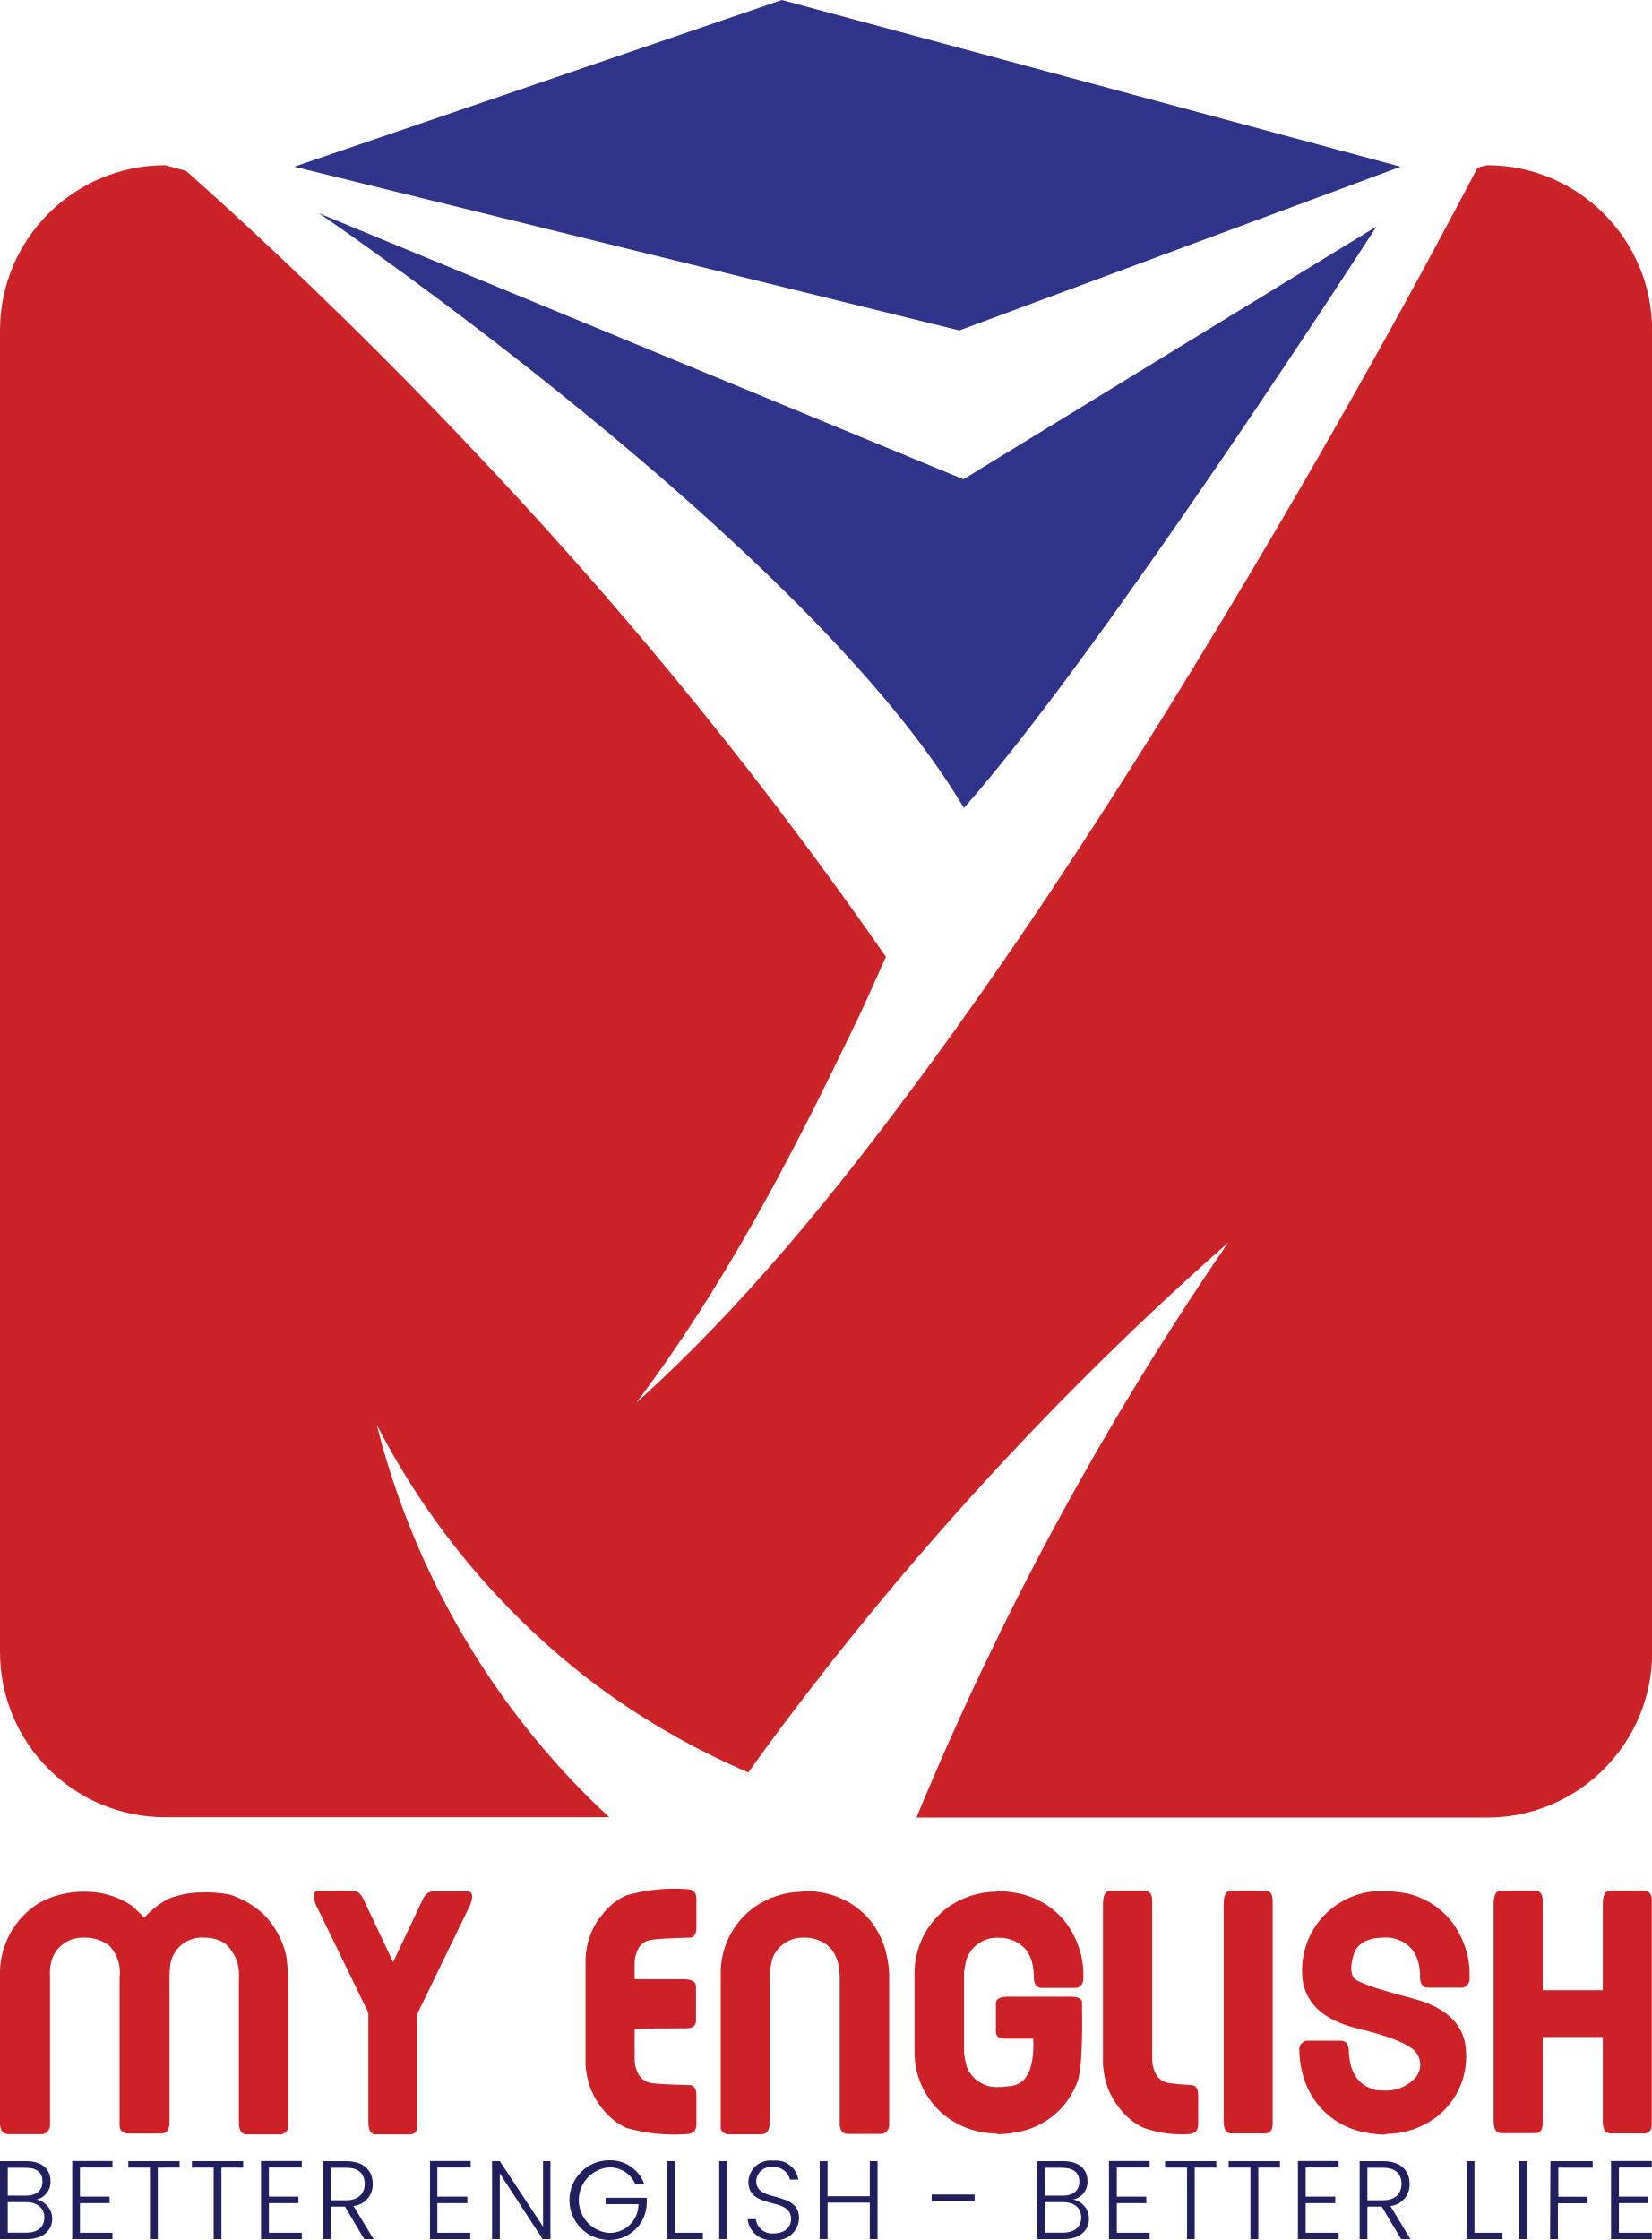
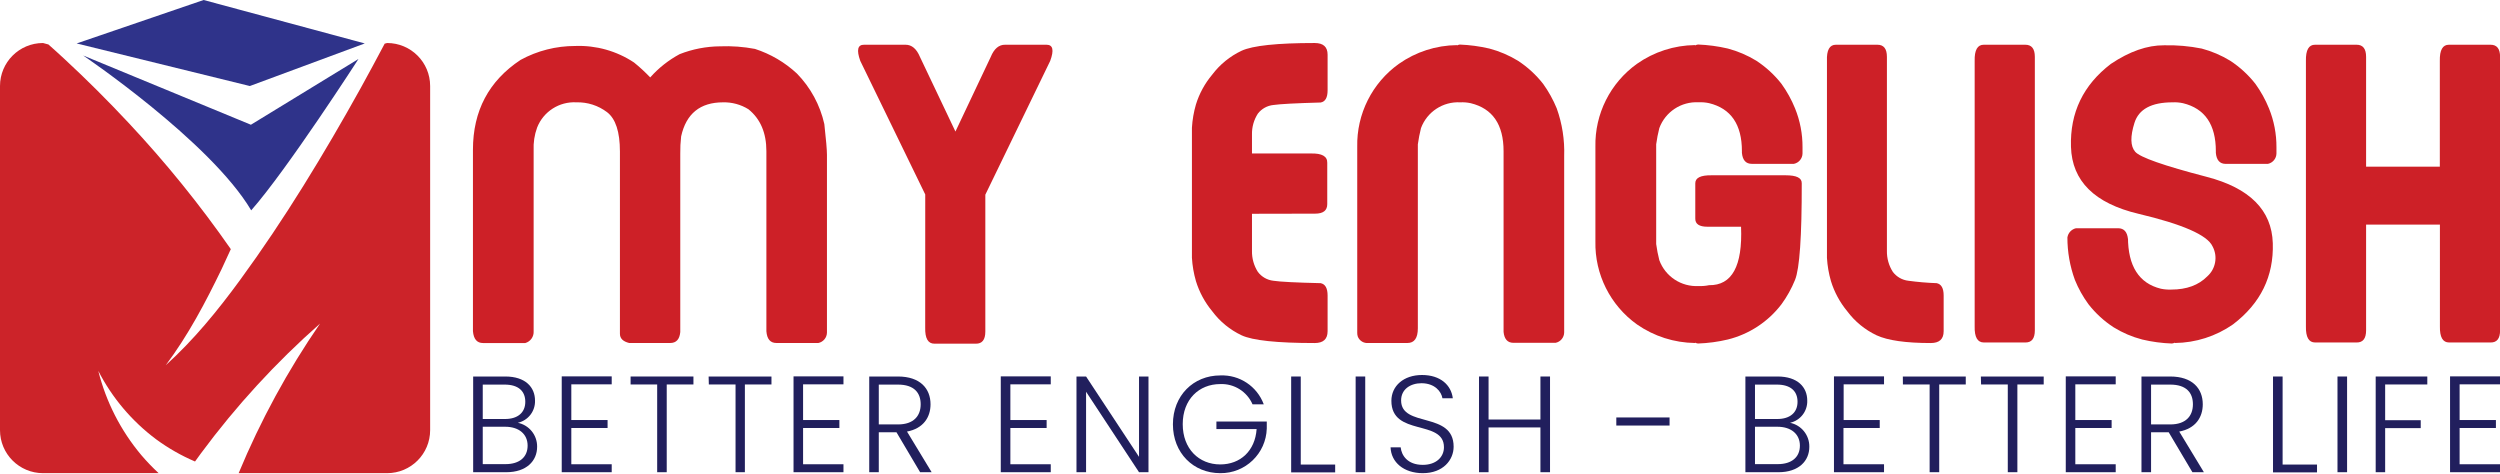
- <svg xmlns="http://www.w3.org/2000/svg" viewBox="0 0 132.19 179.24">
+ <svg xmlns="http://www.w3.org/2000/svg" viewBox="0 0 581.2 110">
  <defs>
    <style>.cls-1{fill:#cd2027;}.cls-2{fill:#cc2329;}.cls-3{fill:#2f338a;}.cls-4{fill:#211f5d;}</style>
  </defs>
  <g id="Layer_2" data-name="Layer 2">
    <g id="Layer_1-2" data-name="Layer 1">
-       <path class="cls-1" d="M10.49,152.45a11.78,11.78,0,0,1,1.06,1,6.91,6.91,0,0,1,1.92-1.51,7.21,7.21,0,0,1,2.64-.51,9.79,9.79,0,0,1,2.28.17,7.2,7.2,0,0,1,2.73,1.6,6.92,6.92,0,0,1,1.79,3.3c.12,1,.17,1.68.17,2v11.61a.71.71,0,0,1-.57.68H19.78c-.4,0-.62-.26-.66-.77V158.24A3.31,3.31,0,0,0,18,155.5a3,3,0,0,0-1.65-.45,2.54,2.54,0,0,0-2.73,2.22,8.08,8.08,0,0,0-.06,1.11V170q-.07.72-.66.72H10.17q-.6-.15-.6-.6V158.26a3.14,3.14,0,0,0-.82-2.57,3.17,3.17,0,0,0-2-.64,2.59,2.59,0,0,0-2.56,1.64A3.72,3.72,0,0,0,4,158.18V170a.75.75,0,0,1-.55.77H.66c-.4,0-.61-.26-.66-.77V158.15a6.63,6.63,0,0,1,3.11-5.87,7.41,7.41,0,0,1,3.56-.91A6.61,6.61,0,0,1,10.49,152.45Z" />
-       <path class="cls-1" d="M29.48,161.06l-4.23-8.71c-.25-.71-.17-1.06.25-1.06h2.7c.41,0,.72.26.94.8L31.46,157l2.3-4.86c.22-.54.53-.8.94-.8h2.7c.42,0,.5.35.24,1.06l-4.23,8.72V170c0,.54-.21.8-.63.79h-2.7q-.61,0-.6-1Z" />
-       <path class="cls-1" d="M50.79,162.32v2.43a2.44,2.44,0,0,0,.39,1.36,1.47,1.47,0,0,0,1,.58c.44.06,1.47.12,3.1.16.3.06.45.32.45.8V170c0,.51-.28.77-.85.77a13.86,13.86,0,0,1-4.78-.51,5.1,5.1,0,0,1-1.92-1.57,5.7,5.7,0,0,1-1.06-2,6.54,6.54,0,0,1-.26-1.51v-8.49a6.61,6.61,0,0,1,.26-1.52,5.63,5.63,0,0,1,1.06-1.94,5.07,5.07,0,0,1,1.92-1.56,13.86,13.86,0,0,1,4.78-.51c.57,0,.85.25.85.76v2.33c0,.47-.15.74-.45.79-1.63.05-2.66.1-3.1.17a1.45,1.45,0,0,0-1,.56,2.45,2.45,0,0,0-.39,1.37v1.23h3.86c.71,0,1.06.19,1.05.61v2.7c0,.41-.25.62-.79.62Z" />
-       <path class="cls-1" d="M64.34,151.28a10.74,10.74,0,0,1,1.94.26,7.21,7.21,0,0,1,1.86.8,6.87,6.87,0,0,1,1.65,1.51,7.81,7.81,0,0,1,.88,1.6,8.39,8.39,0,0,1,.49,3.1v11.52a.71.71,0,0,1-.57.68H67.85c-.39,0-.61-.24-.65-.72V158.24c0-1.74-.72-2.79-2.14-3.13a2.63,2.63,0,0,0-.69-.06,2.59,2.59,0,0,0-2.56,1.68c-.07.29-.14.64-.2,1.05v12c0,.65-.23,1-.68,1H58.25a.67.67,0,0,1-.57-.43.85.85,0,0,1,0-.23V158a6.48,6.48,0,0,1,2.71-5.41,6.76,6.76,0,0,1,3.79-1.22v0Z" />
-       <path class="cls-1" d="M86.21,166.63a7.08,7.08,0,0,1-.88,1.59,6.3,6.3,0,0,1-3.51,2.3,9.81,9.81,0,0,1-1.94.26l-.19-.06v0a6.76,6.76,0,0,1-3.79-1.22,6.49,6.49,0,0,1-2.71-5.41V158a6.51,6.51,0,0,1,2.71-5.41,6.76,6.76,0,0,1,3.79-1.22v0l.19-.06a10.61,10.61,0,0,1,1.94.26,6.93,6.93,0,0,1,1.86.8,6.69,6.69,0,0,1,1.65,1.51,7.36,7.36,0,0,1,.88,1.6A6.53,6.53,0,0,1,86.7,158v.39a.69.69,0,0,1-.57.68H83.39c-.39,0-.6-.23-.65-.71v-.11c0-1.74-.71-2.79-2.14-3.13a2.54,2.54,0,0,0-.68-.06,2.57,2.57,0,0,0-2.56,1.68,8.81,8.81,0,0,0-.21,1.05v6.51a8.62,8.62,0,0,0,.21,1.06A2.57,2.57,0,0,0,79.92,167a2.54,2.54,0,0,0,.68-.06q2.25,0,2.09-3.81H80.5c-.54,0-.8-.18-.8-.53v-2.31c0-.35.35-.53,1.06-.52h4.83c.71,0,1.06.17,1,.52C86.65,163.8,86.51,165.9,86.21,166.63Z" />
-       <path class="cls-1" d="M88.88,151.29h2.7c.42,0,.63.26.63.8v12.66a2.44,2.44,0,0,0,.38,1.36,1.49,1.49,0,0,0,1,.58c.44.06,1.06.12,1.85.16.3.06.45.32.45.8V170c0,.51-.28.77-.85.77a9,9,0,0,1-3.53-.51,5.1,5.1,0,0,1-1.92-1.57,5.87,5.87,0,0,1-1.06-2,7.13,7.13,0,0,1-.26-1.51V152.35C88.27,151.64,88.47,151.29,88.88,151.29Z" />
-       <path class="cls-1" d="M97.93,152.35c0-.71.18-1.06.6-1.06h2.7c.41,0,.62.26.62.8v17.83c0,.54-.21.8-.62.79h-2.7q-.63,0-.6-1.05Z" />
-       <path class="cls-1" d="M114.78,169.53a6.76,6.76,0,0,1-3.79,1.22v0l-.2.06a9.8,9.8,0,0,1-1.93-.26,6.29,6.29,0,0,1-4.39-3.89,7.9,7.9,0,0,1-.49-2.77.73.73,0,0,1,.57-.6h2.74c.39,0,.6.24.65.72v-.14c0,1.89.71,3,2.14,3.36a3.25,3.25,0,0,0,.68.05,3.13,3.13,0,0,0,2.35-.86,1.6,1.6,0,0,0,.34-2c-.34-.72-2-1.43-4.82-2.11s-4.35-2.14-4.42-4.37a6.34,6.34,0,0,1,6.07-6.62,11.67,11.67,0,0,1,2.45.21,6.93,6.93,0,0,1,1.86.8,6.69,6.69,0,0,1,1.65,1.51,7.36,7.36,0,0,1,.88,1.6,6.53,6.53,0,0,1,.49,2.54v.39a.69.69,0,0,1-.57.68H114.3c-.39,0-.6-.23-.65-.71v-.11c0-1.74-.71-2.79-2.14-3.13a2.54,2.54,0,0,0-.68-.06c-1.38,0-2.21.45-2.49,1.34s-.26,1.52,0,1.88,1.87.91,4.68,1.64,4.25,2.17,4.31,4.33A6.1,6.1,0,0,1,114.78,169.53Z" />
-       <path class="cls-1" d="M123.46,163v6.9c0,.54-.21.8-.63.79h-2.7q-.61,0-.6-1.05V152.35c0-.71.19-1.06.6-1.06h2.7c.42,0,.63.26.63.8v7.16h4.81v-6.9c0-.71.18-1.06.6-1.06h2.7c.41,0,.62.26.62.8v17.83c0,.54-.21.8-.62.79h-2.7q-.63,0-.6-1.05V163Z" />
-       <path class="cls-2" d="M43.43,139.85A64.3,64.3,0,0,1,30.15,114,61,61,0,0,0,48,135.05a60.34,60.34,0,0,0,11.89,6.78c.59-.82,1.17-1.65,1.78-2.46A256.66,256.66,0,0,1,98.28,99.44a249.83,249.83,0,0,0-24.94,46H119a13.22,13.22,0,0,0,13.22-13.22V26.44A13.22,13.22,0,0,0,119,13.22l-.75.19q-3.6,6.86-7.34,13.6Q102.41,42.3,93.22,57.13C87.07,67,80.66,76.72,73.76,86.08S59.5,104.52,50.93,112.24c6.92-9.19,12.24-19.32,17.16-29.57,1-2,1.89-4.07,2.81-6.11A343.06,343.06,0,0,0,39.52,37.77Q30,27.57,19.82,18.14c-1.63-1.51-3.28-3-4.93-4.47l-1.67-.45A13.22,13.22,0,0,0,0,26.44V132.19a13.22,13.22,0,0,0,13.22,13.22H48.76A62.13,62.13,0,0,1,43.43,139.85Z" />
-       <polygon class="cls-3" points="112.09 13.34 76.77 26.44 23.55 13.34 62.57 0 112.09 13.34" />
-       <path class="cls-3" d="M110.16,18.12,77.1,38.35,25.51,17.06S64.62,43.53,77.14,64.65C88.25,52.13,110.16,18.12,110.16,18.12Z" />
-       <path class="cls-4" d="M2.16,179.17H0v-6.24H2.1c1.31,0,1.94.7,1.94,1.57A1.43,1.43,0,0,1,2.92,176a1.57,1.57,0,0,1,1.26,1.55C4.18,178.44,3.47,179.17,2.16,179.17Zm-.11-5.71H.62v2.23H2.08c.85,0,1.32-.43,1.32-1.12S3,173.46,2.05,173.46Zm0,2.75H.62v2.44h1.5c.9,0,1.43-.46,1.43-1.21S3,176.21,2.09,176.21Z" />
-       <path class="cls-4" d="M9,173.44H6.4v2.33H8.77v.52H6.4v2.37H9v.51H5.78v-6.25H9Z" />
-       <path class="cls-4" d="M10.27,172.93h4.1v.52H12.63v5.72H12v-5.72H10.27Z" />
-       <path class="cls-4" d="M15.36,172.93h4.1v.52H17.72v5.72H17.1v-5.72H15.36Z" />
-       <path class="cls-4" d="M24.15,173.44H21.52v2.33h2.36v.52H21.52v2.37h2.63v.51H20.89v-6.25h3.26Z" />
-       <path class="cls-4" d="M27.71,172.93c1.44,0,2.12.79,2.12,1.82a1.72,1.72,0,0,1-1.54,1.77l1.61,2.65h-.75l-1.54-2.6H26.46v2.6h-.63v-6.24Zm0,.53H26.46v2.6h1.25c1,0,1.48-.56,1.48-1.31S28.76,173.46,27.71,173.46Z" />
-       <path class="cls-4" d="M37.67,173.44H35v2.33H37.4v.52H35v2.37h2.63v.51H34.41v-6.25h3.26Z" />
-       <path class="cls-4" d="M44.05,172.93v6.24h-.62L40,173.92v5.25h-.62v-6.24H40l3.46,5.24v-5.24Z" />
-       <path class="cls-4" d="M51.56,174.75h-.73a2.21,2.21,0,0,0-2.11-1.32,2.63,2.63,0,0,0,0,5.24,2.3,2.3,0,0,0,2.38-2.3H48.47v-.51h3.29v.46a3,3,0,0,1-3,2.92,3.19,3.19,0,0,1,0-6.38A2.9,2.9,0,0,1,51.56,174.75Z" />
-       <path class="cls-4" d="M54,172.93v5.73h2.25v.51H53.35v-6.24Z" />
-       <path class="cls-4" d="M57.56,172.93h.62v6.24h-.62Z" />
-       <path class="cls-4" d="M61.94,179.24a1.88,1.88,0,0,1-2.11-1.67h.66a1.31,1.31,0,0,0,1.45,1.14c.87,0,1.37-.51,1.37-1.15,0-1.84-3.42-.68-3.42-3a1.77,1.77,0,0,1,2-1.67,1.81,1.81,0,0,1,2,1.52h-.67a1.29,1.29,0,0,0-1.36-1,1.17,1.17,0,0,0-1.34,1.11c0,1.81,3.43.7,3.43,3A1.81,1.81,0,0,1,61.94,179.24Z" />
-       <path class="cls-4" d="M69.61,176.25H66.23v2.92H65.6v-6.24h.63v2.81h3.38v-2.81h.62v6.24h-.62Z" />
-       <path class="cls-4" d="M74.56,175.6H78v.53H74.56Z" />
-       <path class="cls-4" d="M85.14,179.17H83v-6.24h2.09c1.32,0,1.94.7,1.94,1.57A1.43,1.43,0,0,1,85.89,176a1.57,1.57,0,0,1,1.26,1.55C87.15,178.44,86.45,179.17,85.14,179.17ZM85,173.46H83.6v2.23h1.46c.84,0,1.32-.43,1.32-1.12S85.93,173.46,85,173.46Zm0,2.75H83.6v2.44h1.49c.9,0,1.44-.46,1.44-1.21S86,176.21,85.06,176.21Z" />
-       <path class="cls-4" d="M92,173.44H89.38v2.33h2.36v.52H89.38v2.37H92v.51H88.75v-6.25H92Z" />
-       <path class="cls-4" d="M93.24,172.93h4.1v.52H95.61v5.72H95v-5.72H93.24Z" />
-       <path class="cls-4" d="M98.33,172.93h4.1v.52H100.7v5.72h-.63v-5.72H98.33Z" />
-       <path class="cls-4" d="M107.13,173.44h-2.64v2.33h2.37v.52h-2.37v2.37h2.64v.51h-3.26v-6.25h3.26Z" />
-       <path class="cls-4" d="M110.68,172.93c1.45,0,2.13.79,2.13,1.82a1.72,1.72,0,0,1-1.54,1.77l1.61,2.65h-.75l-1.55-2.6h-1.15v2.6h-.62v-6.24Zm0,.53h-1.25v2.6h1.26c1,0,1.47-.56,1.47-1.31S111.74,173.46,110.68,173.46Z" />
-       <path class="cls-4" d="M118,172.93v5.73h2.24v.51h-2.86v-6.24Z" />
-       <path class="cls-4" d="M121.59,172.93h.63v6.24h-.63Z" />
-       <path class="cls-4" d="M124.08,172.93h3.38v.52h-2.75v2.33H127v.52h-2.32v2.87h-.63Z" />
-       <path class="cls-4" d="M132.19,173.44h-2.63v2.33h2.36v.52h-2.36v2.37h2.63v.51h-3.26v-6.25h3.26Z" />
+       <path class="cls-1" d="M147.4,14.53A38.52,38.52,0,0,1,151.16,18,24.94,24.94,0,0,1,158,12.59a26.25,26.25,0,0,1,9.4-1.82,36,36,0,0,1,8.11.6,26.09,26.09,0,0,1,9.74,5.71,24.45,24.45,0,0,1,6.39,11.76c.4,3.61.61,6,.61,7.12V77.32a2.51,2.51,0,0,1-2,2.42h-9.74c-1.43,0-2.21-.91-2.34-2.75V35.15q0-6.39-4.17-9.75a10.71,10.71,0,0,0-5.9-1.61q-8,0-9.75,7.92a31.22,31.22,0,0,0-.2,4V77.2c-.16,1.69-.94,2.54-2.34,2.54h-9.54c-1.43-.35-2.15-1.06-2.15-2.14V35.23q0-6.87-3-9.16a11.29,11.29,0,0,0-7.11-2.28,9.26,9.26,0,0,0-9.14,5.86,13.69,13.69,0,0,0-.81,5.3V77a2.68,2.68,0,0,1-1.94,2.75h-9.82c-1.41,0-2.19-.91-2.35-2.75V34.82q0-13.58,11.08-20.9a26.41,26.41,0,0,1,12.69-3.23A23.15,23.15,0,0,1,147.4,14.53Z" />
+       <path class="cls-1" d="M215.1,45.21,200,14.16c-.91-2.53-.62-3.78.89-3.76h9.63q2.17,0,3.35,2.83l8.25,17.35,8.21-17.35q1.17-2.86,3.35-2.83h9.62q2.24,0,.85,3.76l-15.08,31.1V77.07c0,1.92-.74,2.86-2.22,2.83h-9.62c-1.48,0-2.2-1.22-2.14-3.76Z" />
+       <path class="cls-1" d="M291.06,49.7v8.65a8.72,8.72,0,0,0,1.37,4.86,5.26,5.26,0,0,0,3.6,2.06q2.34.36,11,.56c1.07.22,1.61,1.18,1.61,2.87V77c0,1.84-1,2.75-3,2.75q-13.14,0-17-1.8a18.21,18.21,0,0,1-6.83-5.6,20.34,20.34,0,0,1-3.78-7,24.62,24.62,0,0,1-.93-5.4V29.69a24.62,24.62,0,0,1,.93-5.4,19.94,19.94,0,0,1,3.78-6.93,18.38,18.38,0,0,1,6.83-5.56q3.9-1.8,17-1.8c2,0,3,.9,3,2.71V21c0,1.7-.54,2.64-1.61,2.83q-8.7.24-11,.58a5.23,5.23,0,0,0-3.6,2,8.62,8.62,0,0,0-1.37,4.87v4.4H304.8c2.53-.05,3.79.66,3.76,2.15v9.62c0,1.48-.92,2.22-2.83,2.22Z" />
+       <path class="cls-1" d="M339.35,10.36a36.6,36.6,0,0,1,6.91.93,25,25,0,0,1,6.63,2.83,24.31,24.31,0,0,1,5.86,5.38,28,28,0,0,1,3.16,5.7,29.87,29.87,0,0,1,1.73,11.08v41a2.5,2.5,0,0,1-2,2.42h-9.78c-1.38,0-2.14-.85-2.31-2.54V35.15q0-9.3-7.64-11.16a9.3,9.3,0,0,0-2.42-.2,9.2,9.2,0,0,0-9.14,6,35.52,35.52,0,0,0-.73,3.76V76.31c0,2.29-.81,3.43-2.42,3.43h-9.55a2.36,2.36,0,0,1-2-1.53,2.64,2.64,0,0,1-.12-.81V34.14a23.11,23.11,0,0,1,9.67-19.29,23.86,23.86,0,0,1,13.5-4.36v.08A2.51,2.51,0,0,1,339.35,10.36Z" />
+       <path class="cls-1" d="M417.31,65.07a26.45,26.45,0,0,1-3.15,5.66,22.51,22.51,0,0,1-12.49,8.2,35.15,35.15,0,0,1-6.92.93,2.36,2.36,0,0,1-.69-.2v.08a24.09,24.09,0,0,1-13.5-4.32,23.12,23.12,0,0,1-9.66-19.29v-22a23.12,23.12,0,0,1,9.66-19.29,23.91,23.91,0,0,1,13.5-4.36v.08a2.51,2.51,0,0,1,.69-.21,36.72,36.72,0,0,1,6.92.93,25,25,0,0,1,6.63,2.83,24.5,24.5,0,0,1,5.86,5.38,27.4,27.4,0,0,1,3.15,5.7,23.65,23.65,0,0,1,1.74,9.06v1.41a2.51,2.51,0,0,1-2,2.43h-9.79c-1.37,0-2.14-.85-2.3-2.55v-.4q0-9.3-7.64-11.16a9.34,9.34,0,0,0-2.43-.2,9.2,9.2,0,0,0-9.13,6,33.14,33.14,0,0,0-.73,3.76V56.74a33.59,33.59,0,0,0,.73,3.76,9.2,9.2,0,0,0,9.13,6,9.82,9.82,0,0,0,2.43-.2q8,.12,7.44-13.59h-7.81c-1.91,0-2.85-.63-2.83-1.9v-8.2c0-1.27,1.23-1.89,3.77-1.86l17.22,0c2.53,0,3.79.59,3.76,1.86Q418.9,61.18,417.31,65.07Z" />
+       <path class="cls-1" d="M426.83,10.4h9.62c1.48,0,2.22.92,2.22,2.83V58.35a8.71,8.71,0,0,0,1.38,4.86,5.28,5.28,0,0,0,3.6,2.06,65.83,65.83,0,0,0,6.59.56c1.08.22,1.62,1.18,1.62,2.87V77c0,1.84-1,2.75-3,2.75q-8.69,0-12.59-1.8a18.21,18.21,0,0,1-6.83-5.6,20.34,20.34,0,0,1-3.78-7,24.62,24.62,0,0,1-.93-5.4V14.16C424.63,11.63,425.35,10.38,426.83,10.4Z" />
+       <path class="cls-1" d="M459.07,14.16c-.06-2.53.66-3.78,2.14-3.76h9.62c1.49,0,2.23.92,2.23,2.83V76.79c0,1.92-.74,2.86-2.23,2.83h-9.62c-1.48,0-2.2-1.23-2.14-3.76Z" />
+       <path class="cls-1" d="M519.12,75.42a24.09,24.09,0,0,1-13.5,4.32v-.08a2.36,2.36,0,0,1-.69.2,35,35,0,0,1-6.91-.93,24.33,24.33,0,0,1-6.63-2.83,24,24,0,0,1-5.86-5.37,26.1,26.1,0,0,1-3.16-5.66,28.63,28.63,0,0,1-1.74-9.87,2.6,2.6,0,0,1,2-2.14h9.78c1.37,0,2.14.85,2.3,2.55v-.49q0,10.11,7.64,12a9.88,9.88,0,0,0,2.43.2q5.34,0,8.37-3.07a5.71,5.71,0,0,0,1.21-7q-1.82-3.9-17.18-7.54T481.46,34.14q-.37-11.92,9.28-19.29,6.51-4.36,12.37-4.32a39.68,39.68,0,0,1,8.74.76,25,25,0,0,1,6.63,2.83,24.5,24.5,0,0,1,5.86,5.38,27.4,27.4,0,0,1,3.15,5.7,23.65,23.65,0,0,1,1.74,9.06v1.41a2.51,2.51,0,0,1-2,2.43h-9.78q-2.07,0-2.31-2.55v-.4q0-9.3-7.64-11.16a9.34,9.34,0,0,0-2.43-.2q-7.35,0-8.85,4.77c-1,3.18-.95,5.41.16,6.71S503,38.51,513,41.11s15.14,7.74,15.38,15.42S525.57,70.51,519.12,75.42Z" />
+       <path class="cls-1" d="M550.07,52.21V76.79c0,1.92-.74,2.86-2.22,2.83h-9.63c-1.48,0-2.19-1.23-2.14-3.76V14.16q-.08-3.79,2.14-3.76h9.63c1.48,0,2.22.92,2.22,2.83V38.75h17.14V14.16q-.08-3.79,2.14-3.76H579c1.48,0,2.22.92,2.22,2.83V76.79c0,1.92-.74,2.86-2.22,2.83h-9.63c-1.48,0-2.19-1.23-2.14-3.76V52.21Z" />
+       <path class="cls-2" d="M32.85,105.8a48.88,48.88,0,0,1-10-19.58,46.19,46.19,0,0,0,13.49,15.94,45.42,45.42,0,0,0,9,5.13c.45-.62.89-1.24,1.35-1.86a194,194,0,0,1,27.71-30.2A189.22,189.22,0,0,0,55.48,110H90a10,10,0,0,0,10-10V20A10,10,0,0,0,90,10l-.57.15C87.61,13.6,85.77,17,83.88,20.43c-4.28,7.71-8.71,15.31-13.36,22.79S61,58,55.8,65.11,45,79.07,38.53,84.91c5.24-7,9.25-14.62,13-22.37.73-1.53,1.43-3.08,2.13-4.62A261,261,0,0,0,29.9,28.57Q22.69,20.85,15,13.73c-1.24-1.15-2.48-2.28-3.74-3.39L10,10A10,10,0,0,0,0,20v80a10,10,0,0,0,10,10H36.88A49.84,49.84,0,0,1,32.85,105.8Z" />
+       <polygon class="cls-3" points="84.8 10.1 58.08 20 17.82 10.1 47.34 0 84.8 10.1" />
+       <path class="cls-3" d="M83.34,13.71,58.33,29l-39-16.1s29.59,20,39.07,36C66.76,39.43,83.34,13.71,83.34,13.71Z" />
+       <path class="cls-4" d="M117.7,109.78H110V87.53h7.48c4.67,0,6.9,2.49,6.9,5.6a5.11,5.11,0,0,1-4,5.16,5.6,5.6,0,0,1,4.49,5.54C124.89,107.17,122.38,109.78,117.7,109.78Zm-.38-20.37h-5.09v8h5.18c3,0,4.71-1.53,4.71-4S120.53,89.41,117.32,89.41Zm.13,9.8h-5.22v8.69h5.31c3.22,0,5.12-1.62,5.12-4.3S120.63,99.21,117.45,99.21Z" />
+       <path class="cls-4" d="M142.21,89.35h-9.39v8.3h8.43V99.5h-8.43v8.43h9.39v1.85H130.59V87.5h11.62Z" />
+       <path class="cls-4" d="M146.6,87.53h14.61v1.85H155v20.4h-2.22V89.38H146.6Z" />
+       <path class="cls-4" d="M164.74,87.53h14.61v1.85h-6.18v20.4H171V89.38h-6.21Z" />
+       <path class="cls-4" d="M196.09,89.35H186.7v8.3h8.44V99.5H186.7v8.43h9.39v1.85H184.48V87.5h11.61Z" />
+       <path class="cls-4" d="M208.76,87.53c5.15,0,7.57,2.8,7.57,6.46,0,3.06-1.72,5.64-5.47,6.34l5.73,9.45h-2.68l-5.5-9.29H204.3v9.29h-2.22V87.53Zm0,1.88H204.3v9.26h4.49c3.63,0,5.25-2,5.25-4.68S212.51,89.41,208.76,89.41Z" />
+       <path class="cls-4" d="M244.28,89.35h-9.39v8.3h8.43V99.5h-8.43v8.43h9.39v1.85H232.66V87.5h11.62Z" />
+       <path class="cls-4" d="M267,87.53v22.25H264.8L252.49,91.07v18.71h-2.23V87.53h2.23l12.31,18.68V87.53Z" />
+       <path class="cls-4" d="M293.8,94h-2.61a7.83,7.83,0,0,0-7.51-4.71c-4.93,0-8.72,3.56-8.72,9.32s3.79,9.36,8.72,9.36c4.68,0,8.11-3.15,8.46-8.22h-9.35V98H294.5v1.62A10.69,10.69,0,0,1,283.68,110c-6.24,0-11-4.68-11-11.36s4.77-11.36,11-11.36A10.31,10.31,0,0,1,293.8,94Z" />
+       <path class="cls-4" d="M302.4,87.53V108h8v1.82H300.17V87.53Z" />
+       <path class="cls-4" d="M315.16,87.53h2.23v22.25h-2.23Z" />
+       <path class="cls-4" d="M330.78,110c-4.45,0-7.38-2.55-7.5-6h2.35c.19,1.84,1.56,4.07,5.15,4.07,3.09,0,4.91-1.81,4.91-4.1,0-6.56-12.22-2.42-12.22-10.79,0-3.44,2.83-6,7.12-6s6.78,2.35,7.16,5.41h-2.41c-.26-1.56-1.76-3.47-4.84-3.5-2.61,0-4.77,1.4-4.77,4,0,6.42,12.21,2.48,12.21,10.75C337.94,106.94,335.49,110,330.78,110Z" />
+       <path class="cls-4" d="M358.12,99.37H346.06v10.41h-2.22V87.53h2.22v10h12.06v-10h2.23v22.25h-2.23Z" />
+       <path class="cls-4" d="M375.76,97.05h12.38v1.88H375.76Z" />
+       <path class="cls-4" d="M413.47,109.78h-7.7V87.53h7.48c4.68,0,6.9,2.49,6.9,5.6a5.11,5.11,0,0,1-4,5.16,5.6,5.6,0,0,1,4.48,5.54C420.66,107.17,418.15,109.78,413.47,109.78Zm-.38-20.37H408v8h5.18c3,0,4.71-1.53,4.71-4S416.3,89.41,413.09,89.41Zm.13,9.8H408v8.69h5.31c3.22,0,5.13-1.62,5.13-4.3S416.4,99.21,413.22,99.21Z" />
+       <path class="cls-4" d="M438,89.35h-9.39v8.3H437V99.5h-8.43v8.43H438v1.85H426.36V87.5H438Z" />
+       <path class="cls-4" d="M442.37,87.53H457v1.85h-6.17v20.4h-2.23V89.38h-6.21Z" />
+       <path class="cls-4" d="M460.51,87.53h14.61v1.85H469v20.4h-2.23V89.38h-6.21Z" />
+       <path class="cls-4" d="M491.86,89.35h-9.39v8.3h8.44V99.5h-8.44v8.43h9.39v1.85H480.25V87.5h11.61Z" />
+       <path class="cls-4" d="M504.53,87.53c5.16,0,7.57,2.8,7.57,6.46,0,3.06-1.71,5.64-5.47,6.34l5.73,9.45h-2.67l-5.51-9.29h-4.1v9.29h-2.23V87.53Zm0,1.88h-4.45v9.26h4.48c3.63,0,5.25-2,5.25-4.68S508.29,89.41,504.53,89.41Z" />
+       <path class="cls-4" d="M530.66,87.53V108h8v1.82H528.43V87.53Z" />
+       <path class="cls-4" d="M543.42,87.53h2.23v22.25h-2.23Z" />
+       <path class="cls-4" d="M552.3,87.53h12v1.85h-9.8v8.31h8.27v1.84h-8.27v10.25H552.3Z" />
+       <path class="cls-4" d="M581.2,89.35h-9.39v8.3h8.44V99.5h-8.44v8.43h9.39v1.85H569.59V87.5H581.2Z" />
    </g>
  </g>
</svg>
